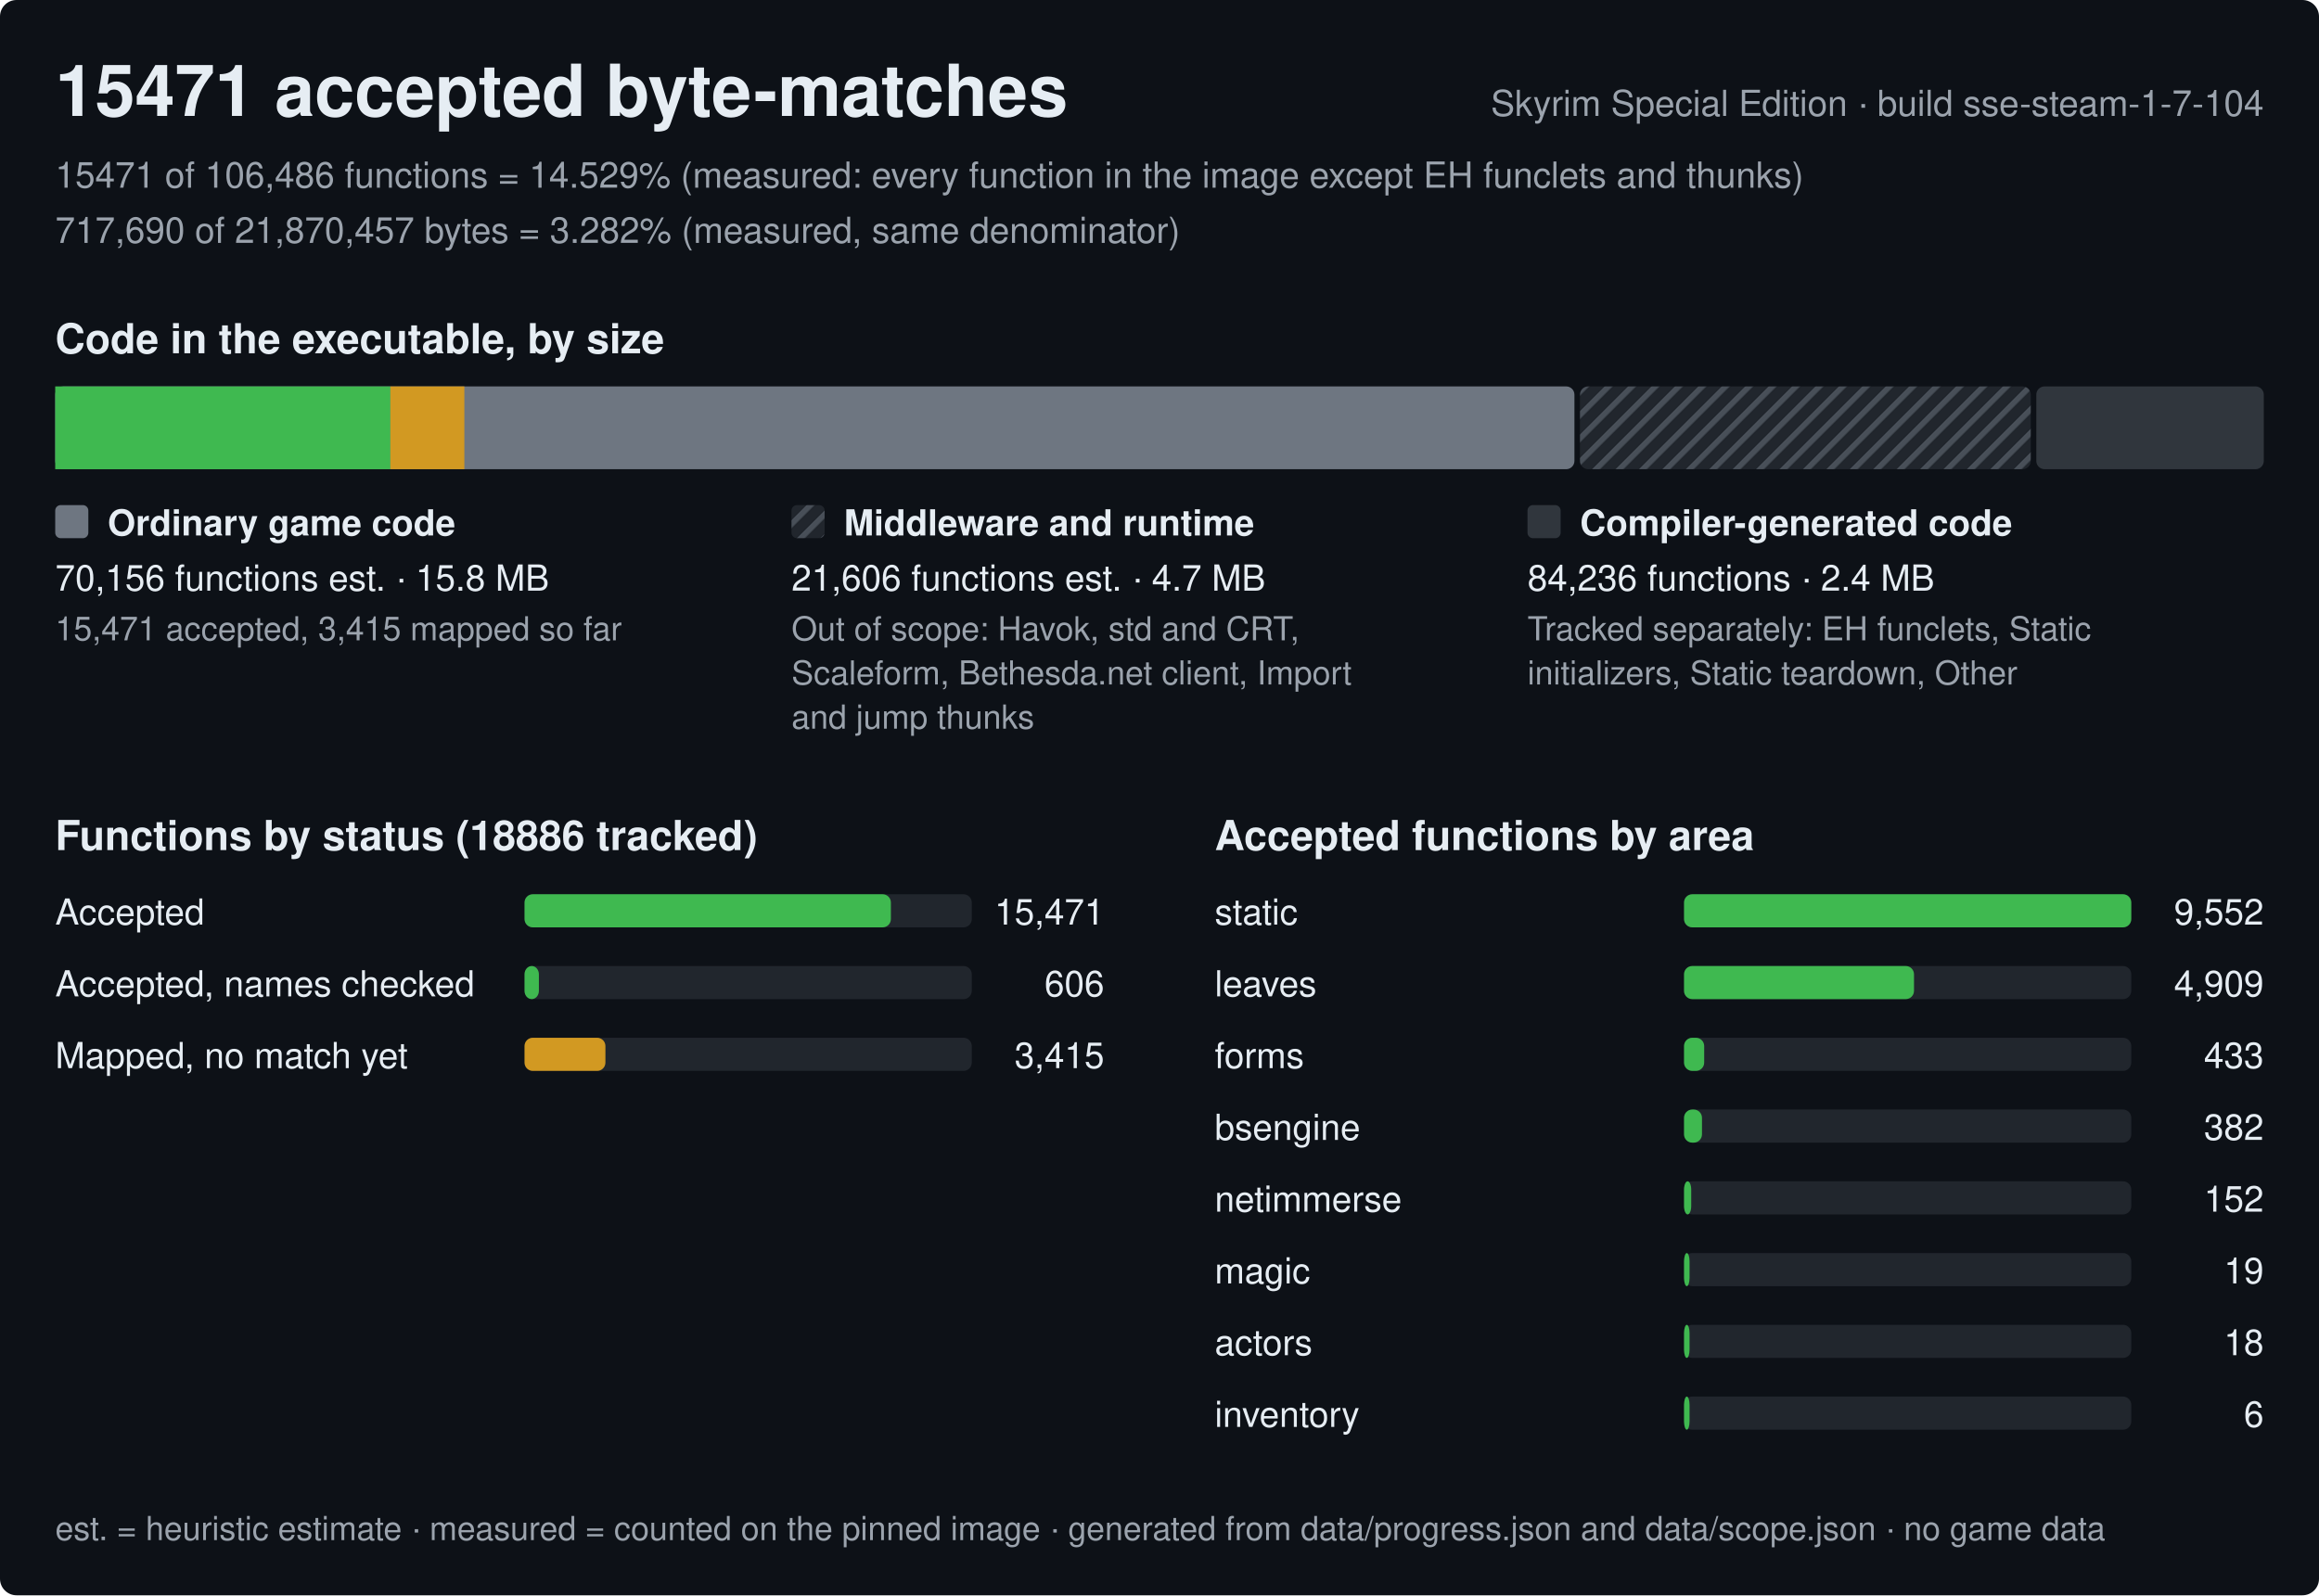
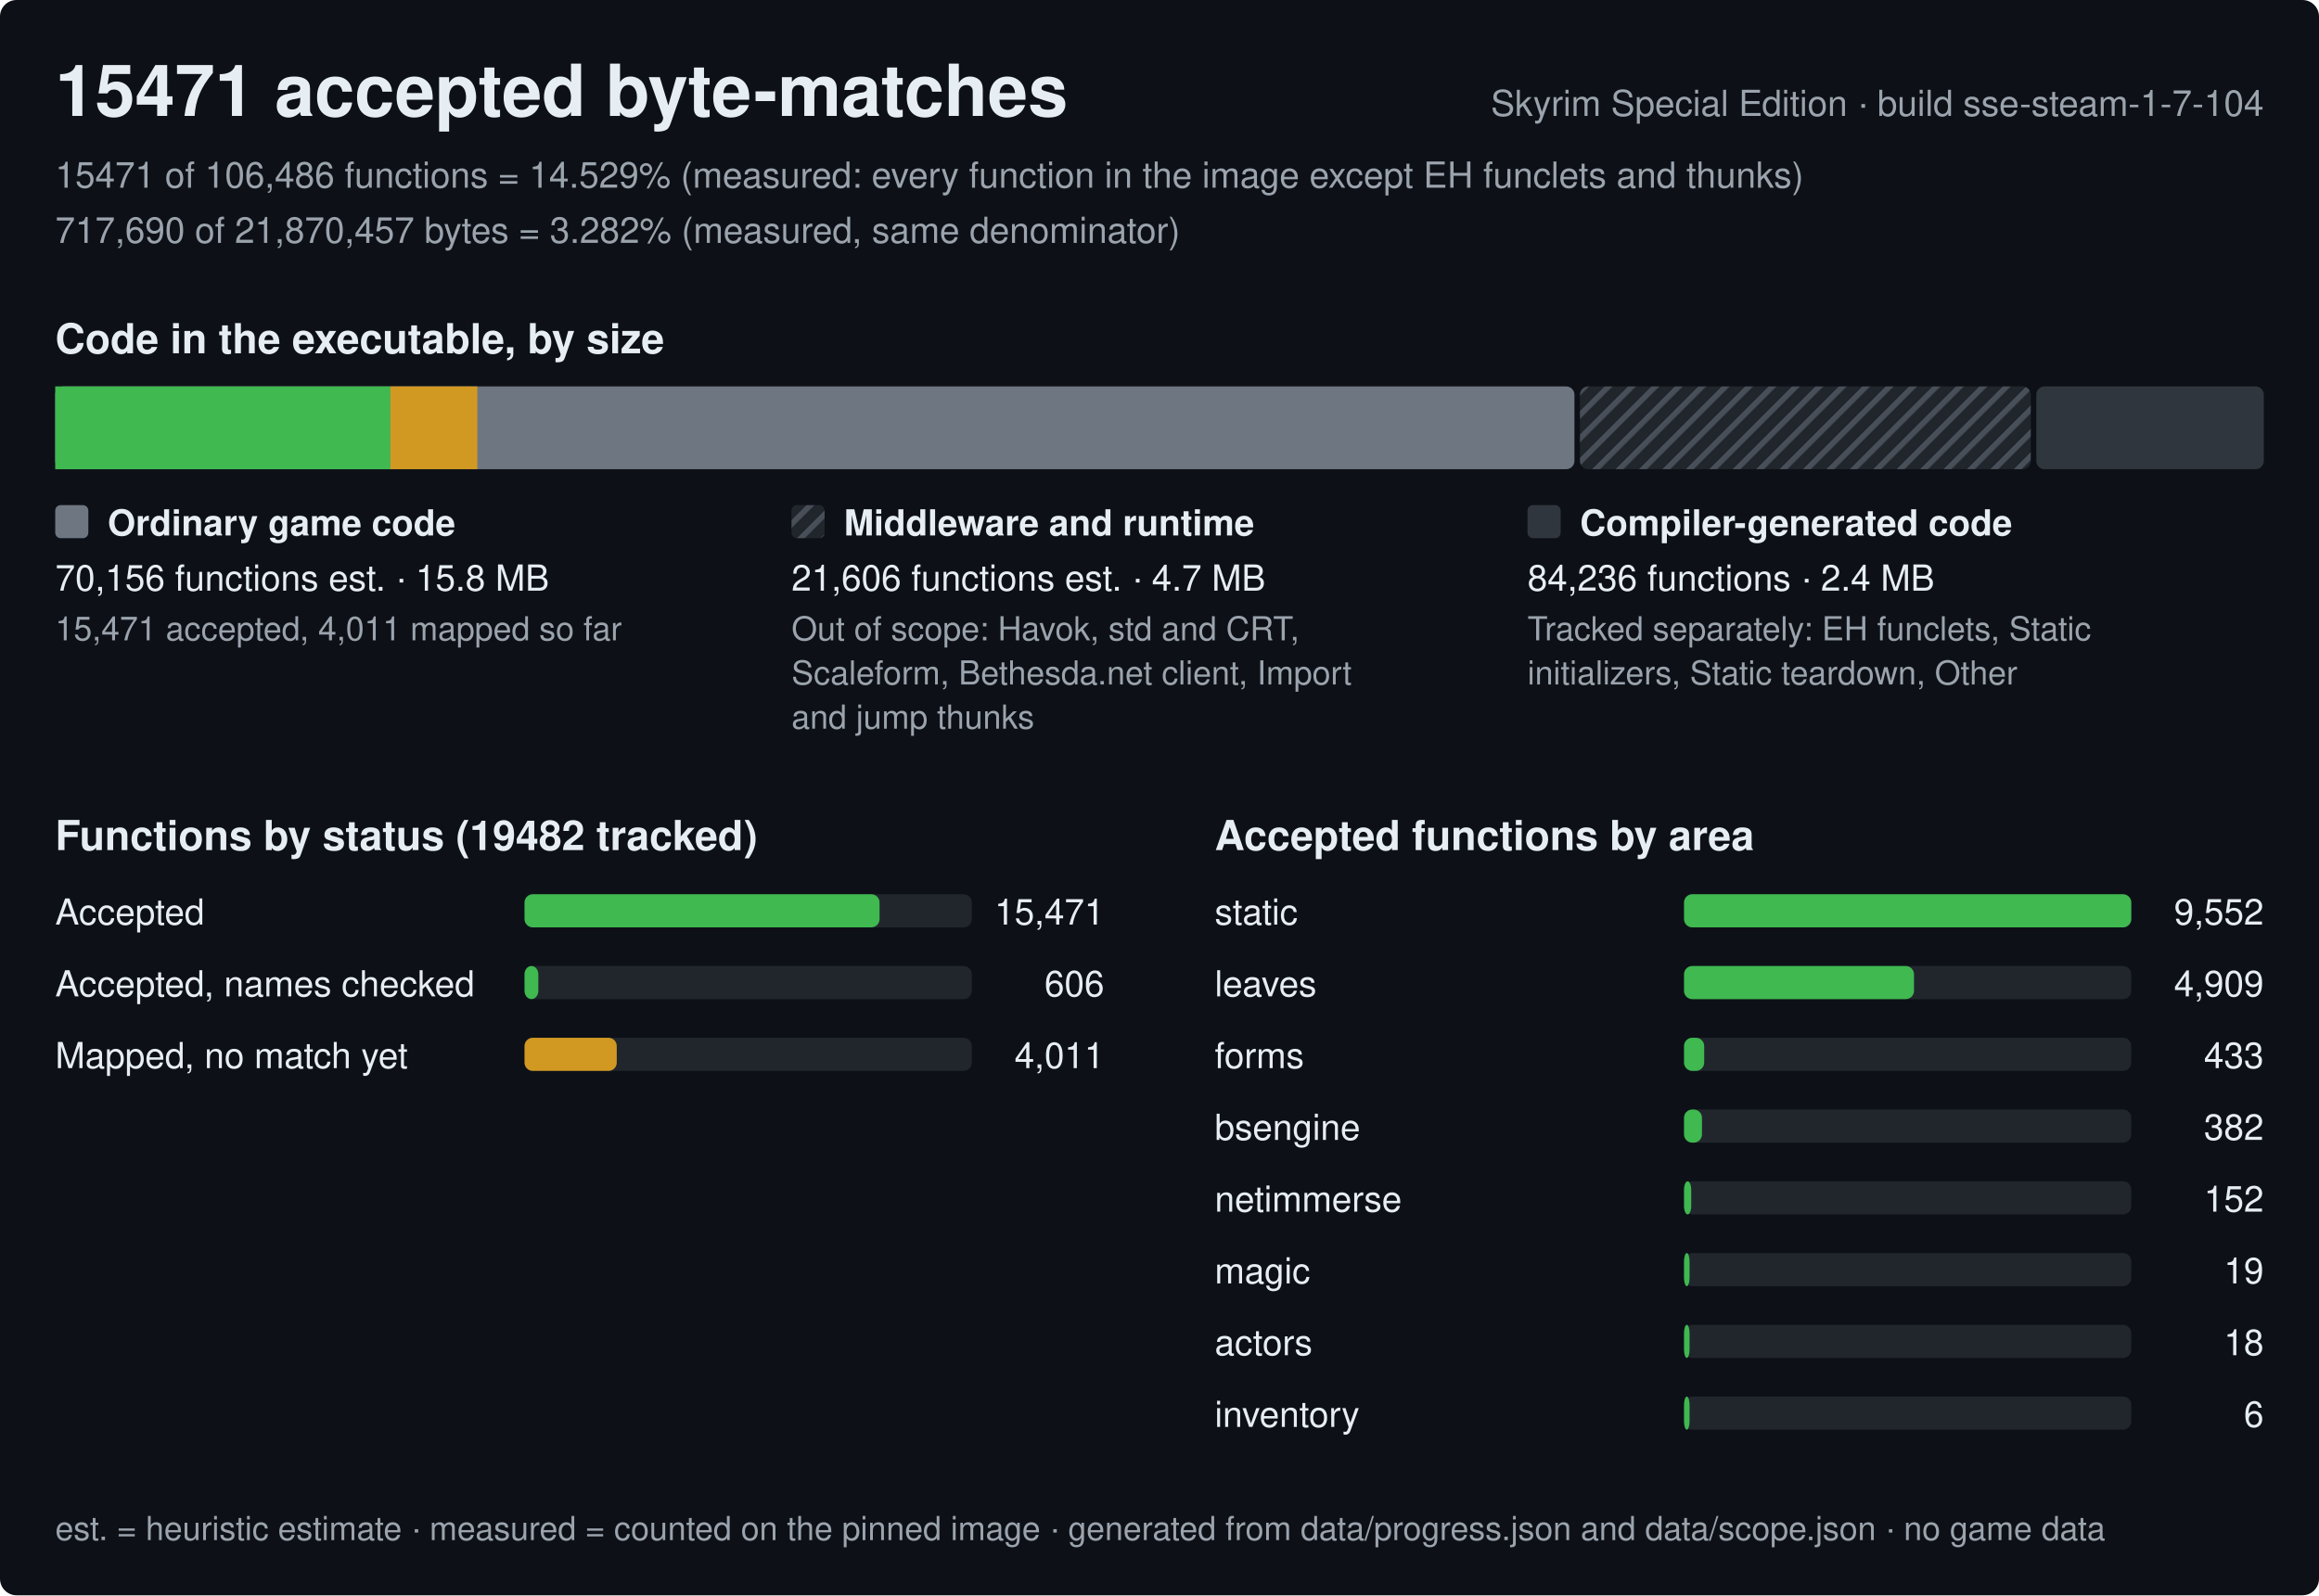
<svg xmlns="http://www.w3.org/2000/svg" width="840" height="578" viewBox="0 0 840 578" role="img" aria-label="Progress of the Skyrim Special Edition byte-matching reconstruction, build sse-steam-1-7-104">
  <style>text{font-family:-apple-system,BlinkMacSystemFont,'Segoe UI',Helvetica,Arial,sans-serif;fill:#e6edf3;white-space:pre}.h{font-size:26px;font-weight:600}.st{font-size:15px;font-weight:600}.lb{font-size:13px;font-weight:600}.bl{font-size:12px;font-weight:600;stroke:#0d1117;stroke-width:3px;paint-order:stroke;stroke-linejoin:round}.rl{font-size:13px}.fn{font-size:12px;fill:#9ba3ad}.mu{fill:#9ba3ad}</style>
  <defs>
    <pattern id="hx" width="6" height="6" patternUnits="userSpaceOnUse" patternTransform="rotate(45)">
      <rect width="6" height="6" fill="#21262d" />
      <rect width="2" height="6" fill="#484f58" />
    </pattern>
  </defs>
  <rect width="840" height="578" rx="6" fill="#0d1117" />
  <text x="20" y="42" class="h">15471 accepted byte-matches</text>
  <text x="820" y="42" class="rl mu" text-anchor="end">Skyrim Special Edition · build sse-steam-1-7-104</text>
  <text x="20" y="68" class="rl mu">15471 of 106,486 functions = 14.529% (measured: every function in the image except EH funclets and thunks)</text>
  <text x="20" y="88" class="rl mu">717,690 of 21,870,457 bytes = 3.282% (measured, same denominator)</text>
  <text x="20" y="128" class="st">Code in the executable, by size</text>
  <rect x="20" y="140" width="550.3" height="30" rx="3" fill="#6e7681" />
  <rect x="20" y="140" width="121.4" height="30" fill="#3fb950" />
-   <rect x="141.4" y="140" width="26.8" height="30" fill="#d29922" />
+   <rect x="141.4" y="140" width="31.5" height="30" fill="#d29922" />
  <rect x="572.3" y="140" width="163.3" height="30" rx="3" fill="url(#hx)" />
  <rect x="737.6" y="140" width="82.4" height="30" rx="3" fill="#30363d" />
  <rect x="20" y="183" width="12" height="12" rx="2" fill="#6e7681" />
  <text x="39" y="194" class="lb">Ordinary game code</text>
  <text x="20" y="214" class="rl">70,156 functions est. · 15.8 MB</text>
-   <text x="20" y="232" class="fn">15,471 accepted, 3,415 mapped so far</text>
+   <text x="20" y="232" class="fn">15,471 accepted, 4,011 mapped so far</text>
  <rect x="286.7" y="183" width="12" height="12" rx="2" fill="url(#hx)" />
  <text x="305.7" y="194" class="lb">Middleware and runtime</text>
  <text x="286.7" y="214" class="rl">21,606 functions est. · 4.7 MB</text>
  <text x="286.7" y="232" class="fn">Out of scope: Havok, std and CRT,</text>
  <text x="286.7" y="248" class="fn">Scaleform, Bethesda.net client, Import</text>
  <text x="286.7" y="264" class="fn">and jump thunks</text>
  <rect x="553.3" y="183" width="12" height="12" rx="2" fill="#30363d" />
  <text x="572.3" y="194" class="lb">Compiler-generated code</text>
  <text x="553.3" y="214" class="rl">84,236 functions · 2.4 MB</text>
  <text x="553.3" y="232" class="fn">Tracked separately: EH funclets, Static</text>
  <text x="553.3" y="248" class="fn">initializers, Static teardown, Other</text>
-   <text x="20" y="308" class="st">Functions by status (18886 tracked)</text>
+   <text x="20" y="308" class="st">Functions by status (19482 tracked)</text>
  <text x="20" y="335" class="rl">Accepted</text>
  <rect x="190" y="324" width="162.0" height="12" rx="3" fill="#21262d" />
-   <rect x="190" y="324" width="132.7" height="12" rx="3" fill="#3fb950" />
+   <rect x="190" y="324" width="128.6" height="12" rx="3" fill="#3fb950" />
  <text x="400.0" y="335" class="rl" text-anchor="end">15,471</text>
  <text x="20" y="361" class="rl">Accepted, names checked</text>
  <rect x="190" y="350" width="162.0" height="12" rx="3" fill="#21262d" />
-   <rect x="190" y="350" width="5.2" height="12" rx="3" fill="#3fb950" />
+   <rect x="190" y="350" width="5" height="12" rx="3" fill="#3fb950" />
  <text x="400.0" y="361" class="rl" text-anchor="end">606</text>
  <text x="20" y="387" class="rl">Mapped, no match yet</text>
  <rect x="190" y="376" width="162.0" height="12" rx="3" fill="#21262d" />
-   <rect x="190" y="376" width="29.3" height="12" rx="3" fill="#d29922" />
-   <text x="400.0" y="387" class="rl" text-anchor="end">3,415</text>
+   <rect x="190" y="376" width="33.4" height="12" rx="3" fill="#d29922" />
+   <text x="400.0" y="387" class="rl" text-anchor="end">4,011</text>
  <text x="440.0" y="308" class="st">Accepted functions by area</text>
  <text x="440.0" y="335" class="rl">static</text>
  <rect x="610.0" y="324" width="162.0" height="12" rx="3" fill="#21262d" />
  <rect x="610.0" y="324" width="162" height="12" rx="3" fill="#3fb950" />
  <text x="820.0" y="335" class="rl" text-anchor="end">9,552</text>
  <text x="440.0" y="361" class="rl">leaves</text>
  <rect x="610.0" y="350" width="162.0" height="12" rx="3" fill="#21262d" />
  <rect x="610.0" y="350" width="83.3" height="12" rx="3" fill="#3fb950" />
  <text x="820.0" y="361" class="rl" text-anchor="end">4,909</text>
  <text x="440.0" y="387" class="rl">forms</text>
  <rect x="610.0" y="376" width="162.0" height="12" rx="3" fill="#21262d" />
  <rect x="610.0" y="376" width="7.3" height="12" rx="3" fill="#3fb950" />
  <text x="820.0" y="387" class="rl" text-anchor="end">433</text>
  <text x="440.0" y="413" class="rl">bsengine</text>
  <rect x="610.0" y="402" width="162.0" height="12" rx="3" fill="#21262d" />
  <rect x="610.0" y="402" width="6.5" height="12" rx="3" fill="#3fb950" />
  <text x="820.0" y="413" class="rl" text-anchor="end">382</text>
  <text x="440.0" y="439" class="rl">netimmerse</text>
  <rect x="610.0" y="428" width="162.0" height="12" rx="3" fill="#21262d" />
  <rect x="610.0" y="428" width="2.6" height="12" rx="3" fill="#3fb950" />
  <text x="820.0" y="439" class="rl" text-anchor="end">152</text>
  <text x="440.0" y="465" class="rl">magic</text>
  <rect x="610.0" y="454" width="162.0" height="12" rx="3" fill="#21262d" />
  <rect x="610.0" y="454" width="2" height="12" rx="3" fill="#3fb950" />
  <text x="820.0" y="465" class="rl" text-anchor="end">19</text>
  <text x="440.0" y="491" class="rl">actors</text>
  <rect x="610.0" y="480" width="162.0" height="12" rx="3" fill="#21262d" />
  <rect x="610.0" y="480" width="2" height="12" rx="3" fill="#3fb950" />
  <text x="820.0" y="491" class="rl" text-anchor="end">18</text>
  <text x="440.0" y="517" class="rl">inventory</text>
  <rect x="610.0" y="506" width="162.0" height="12" rx="3" fill="#21262d" />
  <rect x="610.0" y="506" width="2" height="12" rx="3" fill="#3fb950" />
  <text x="820.0" y="517" class="rl" text-anchor="end">6</text>
  <text x="20" y="558" class="fn">est. = heuristic estimate · measured = counted on the pinned image · generated from data/progress.json and data/scope.json · no game data</text>
</svg>
